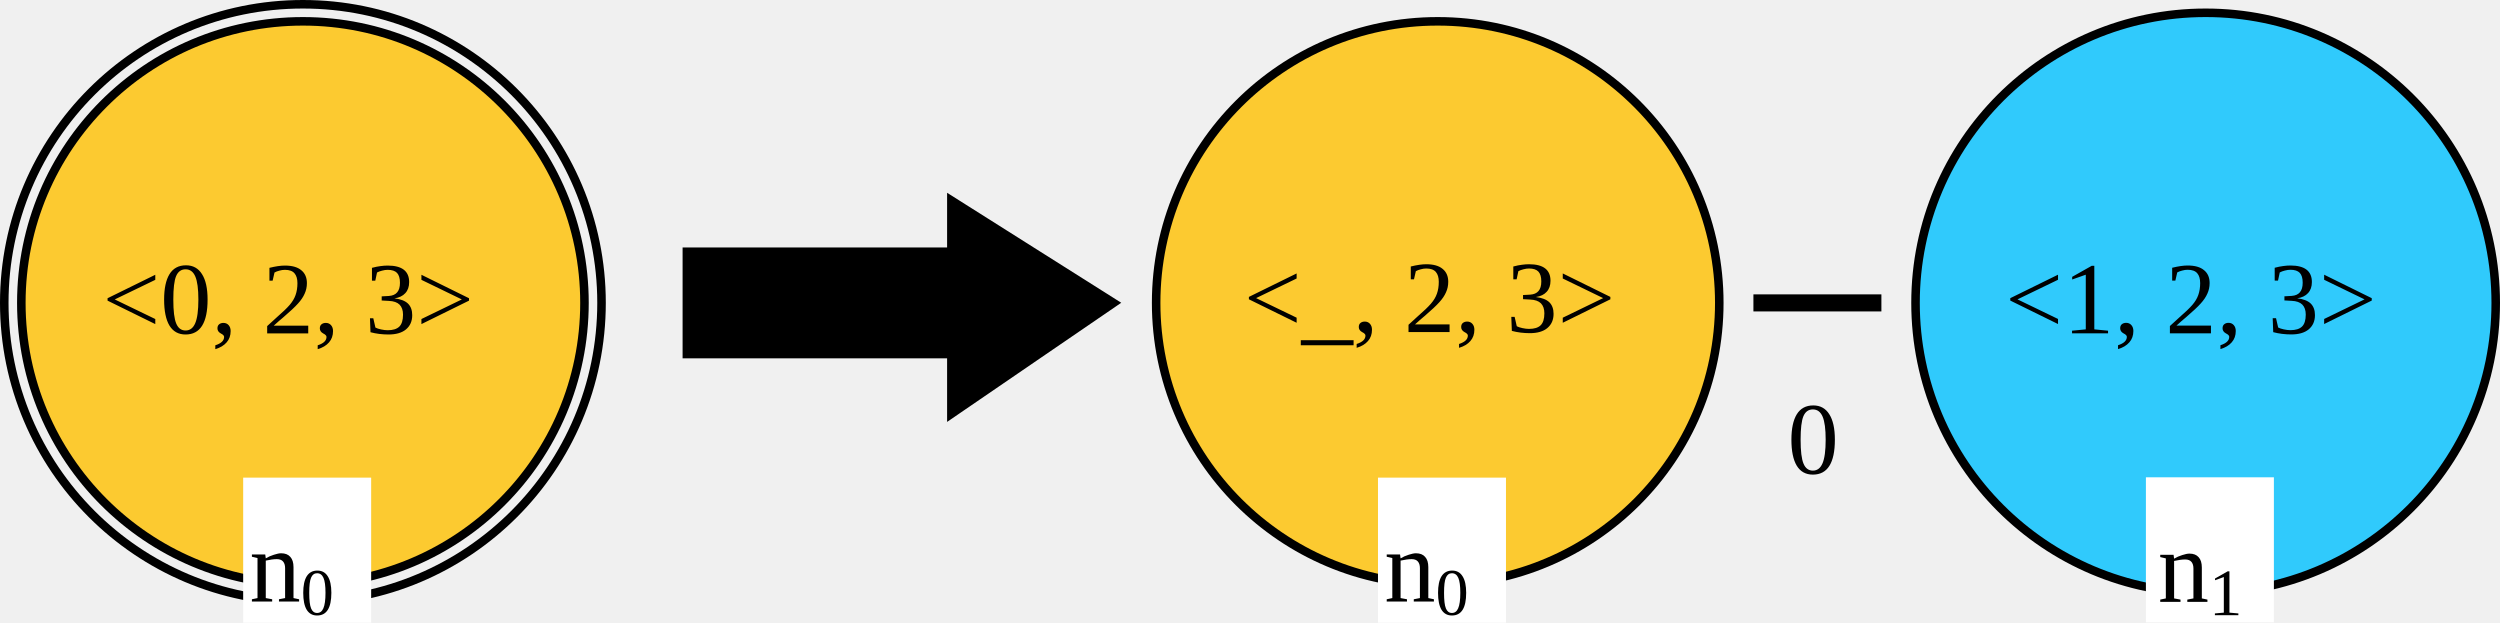
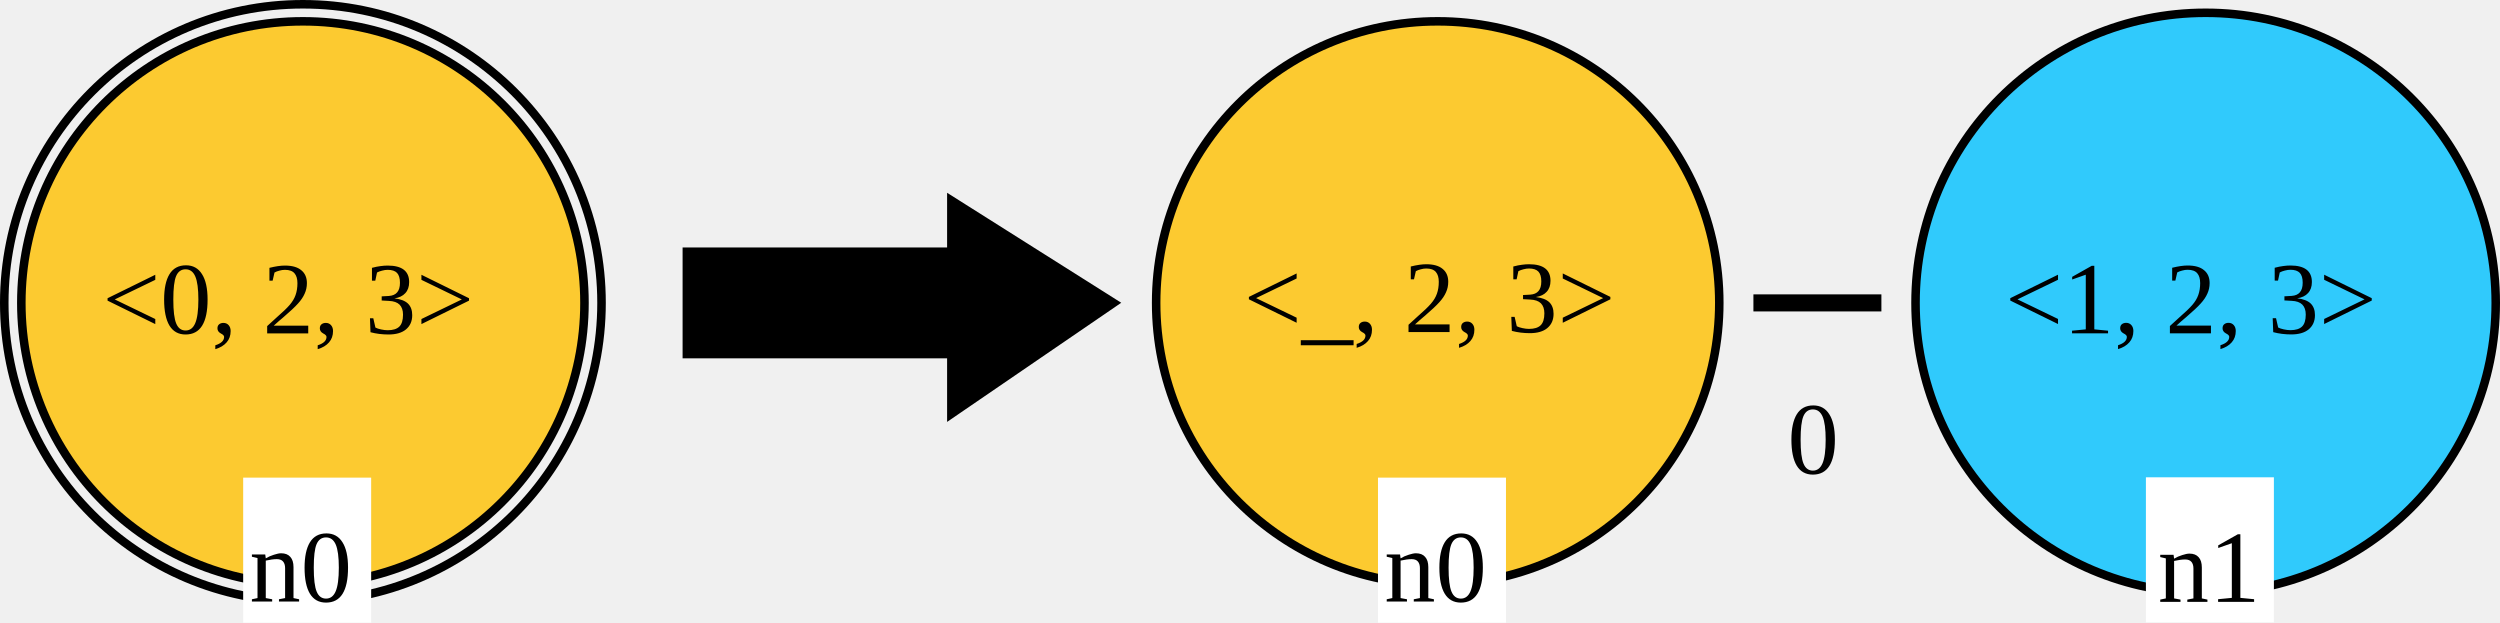
<svg xmlns="http://www.w3.org/2000/svg" version="1.1" font="Noto Sans Regular" font-size="12px" width="293" height="72.978" id="svg1064">
  <defs id="defs1068" />
  <circle id="LGn0_0" cx="35.5" cy="35.5" r="33" fill="none" stroke="#000000" stroke-width="1" stroke-linecap="square" style="fill:#ffc000;fill-opacity:0.8" />
  <circle id="LGn0_1" cx="35.5" cy="35.5" r="35" fill="none" stroke="#000000" stroke-width="1" stroke-linecap="square" />
  <text id="LGn0_2" x="12.01" y="39.076" fill="#000000">&lt;0, 2, 3&gt;</text>
  <rect id="LGn0_3" x="28.5" y="55.978" width="15" height="17" fill="#ffffff" />
-   <text id="LGn0_4" x="29.242" y="70.5" fill="#000000">n<tspan style="font-size:65%;baseline-shift:sub" id="tspan49010">0</tspan>
-   </text>
+   <text id="LGn0_4" x="29.242" y="70.5" fill="#000000">n0</text>
  <polygon id="0" points="111,41 80,41 80,29 111,29 111,23 130,35 111,48 " stroke="#000000" stroke-width="1" stroke-linecap="square" fill="#000000" transform="translate(0.5,0.5)" />
  <circle id="RGn1_0" cx="258.5" cy="35.5" r="34" fill="none" stroke="#000000" stroke-width="1" stroke-linecap="square" style="fill:#00c0ff;fill-opacity:0.8" />
  <text id="RGn1_1" x="235.01" y="39.07" fill="#000000">&lt;1, 2, 3&gt;</text>
  <rect id="RGn1_3" x="251.5" y="55.939" width="15" height="17" fill="#ffffff" />
-   <text id="RGn1_4" x="252.898" y="70.539" fill="#000000">n<tspan style="font-size:65%;baseline-shift:sub" id="tspan49014">1</tspan>
-   </text>
+   <text id="RGn1_4" x="252.898" y="70.539" fill="#000000">n1</text>
  <circle id="RGn0_5" cx="168.5" cy="35.5" r="33" fill="none" stroke="#000000" stroke-width="1" stroke-linecap="square" style="fill:#ffc000;fill-opacity:0.8" />
  <text id="RGn0_6" x="145.778" y="38.92" fill="#000000">&lt;_, 2, 3&gt;</text>
  <rect id="RGn0_7" x="161.5" y="55.978" width="15" height="17" fill="#ffffff" />
-   <text id="RGn0_8" x="162.242" y="70.5" fill="#000000">n<tspan style="font-size:65%;baseline-shift:sub" id="tspan49012">0</tspan>
-   </text>
+   <text id="RGn0_8" x="162.242" y="70.5" fill="#000000">n0</text>
  <line id="RGn0_0_n1_9" x1="206.5" y1="35.5" x2="219.5" y2="35.5" stroke="#000000" stroke-width="2" stroke-linecap="square" />
  <text id="RGn0_0_n1_10" x="209.5" y="55.5" fill="#000000">0</text>
</svg>
